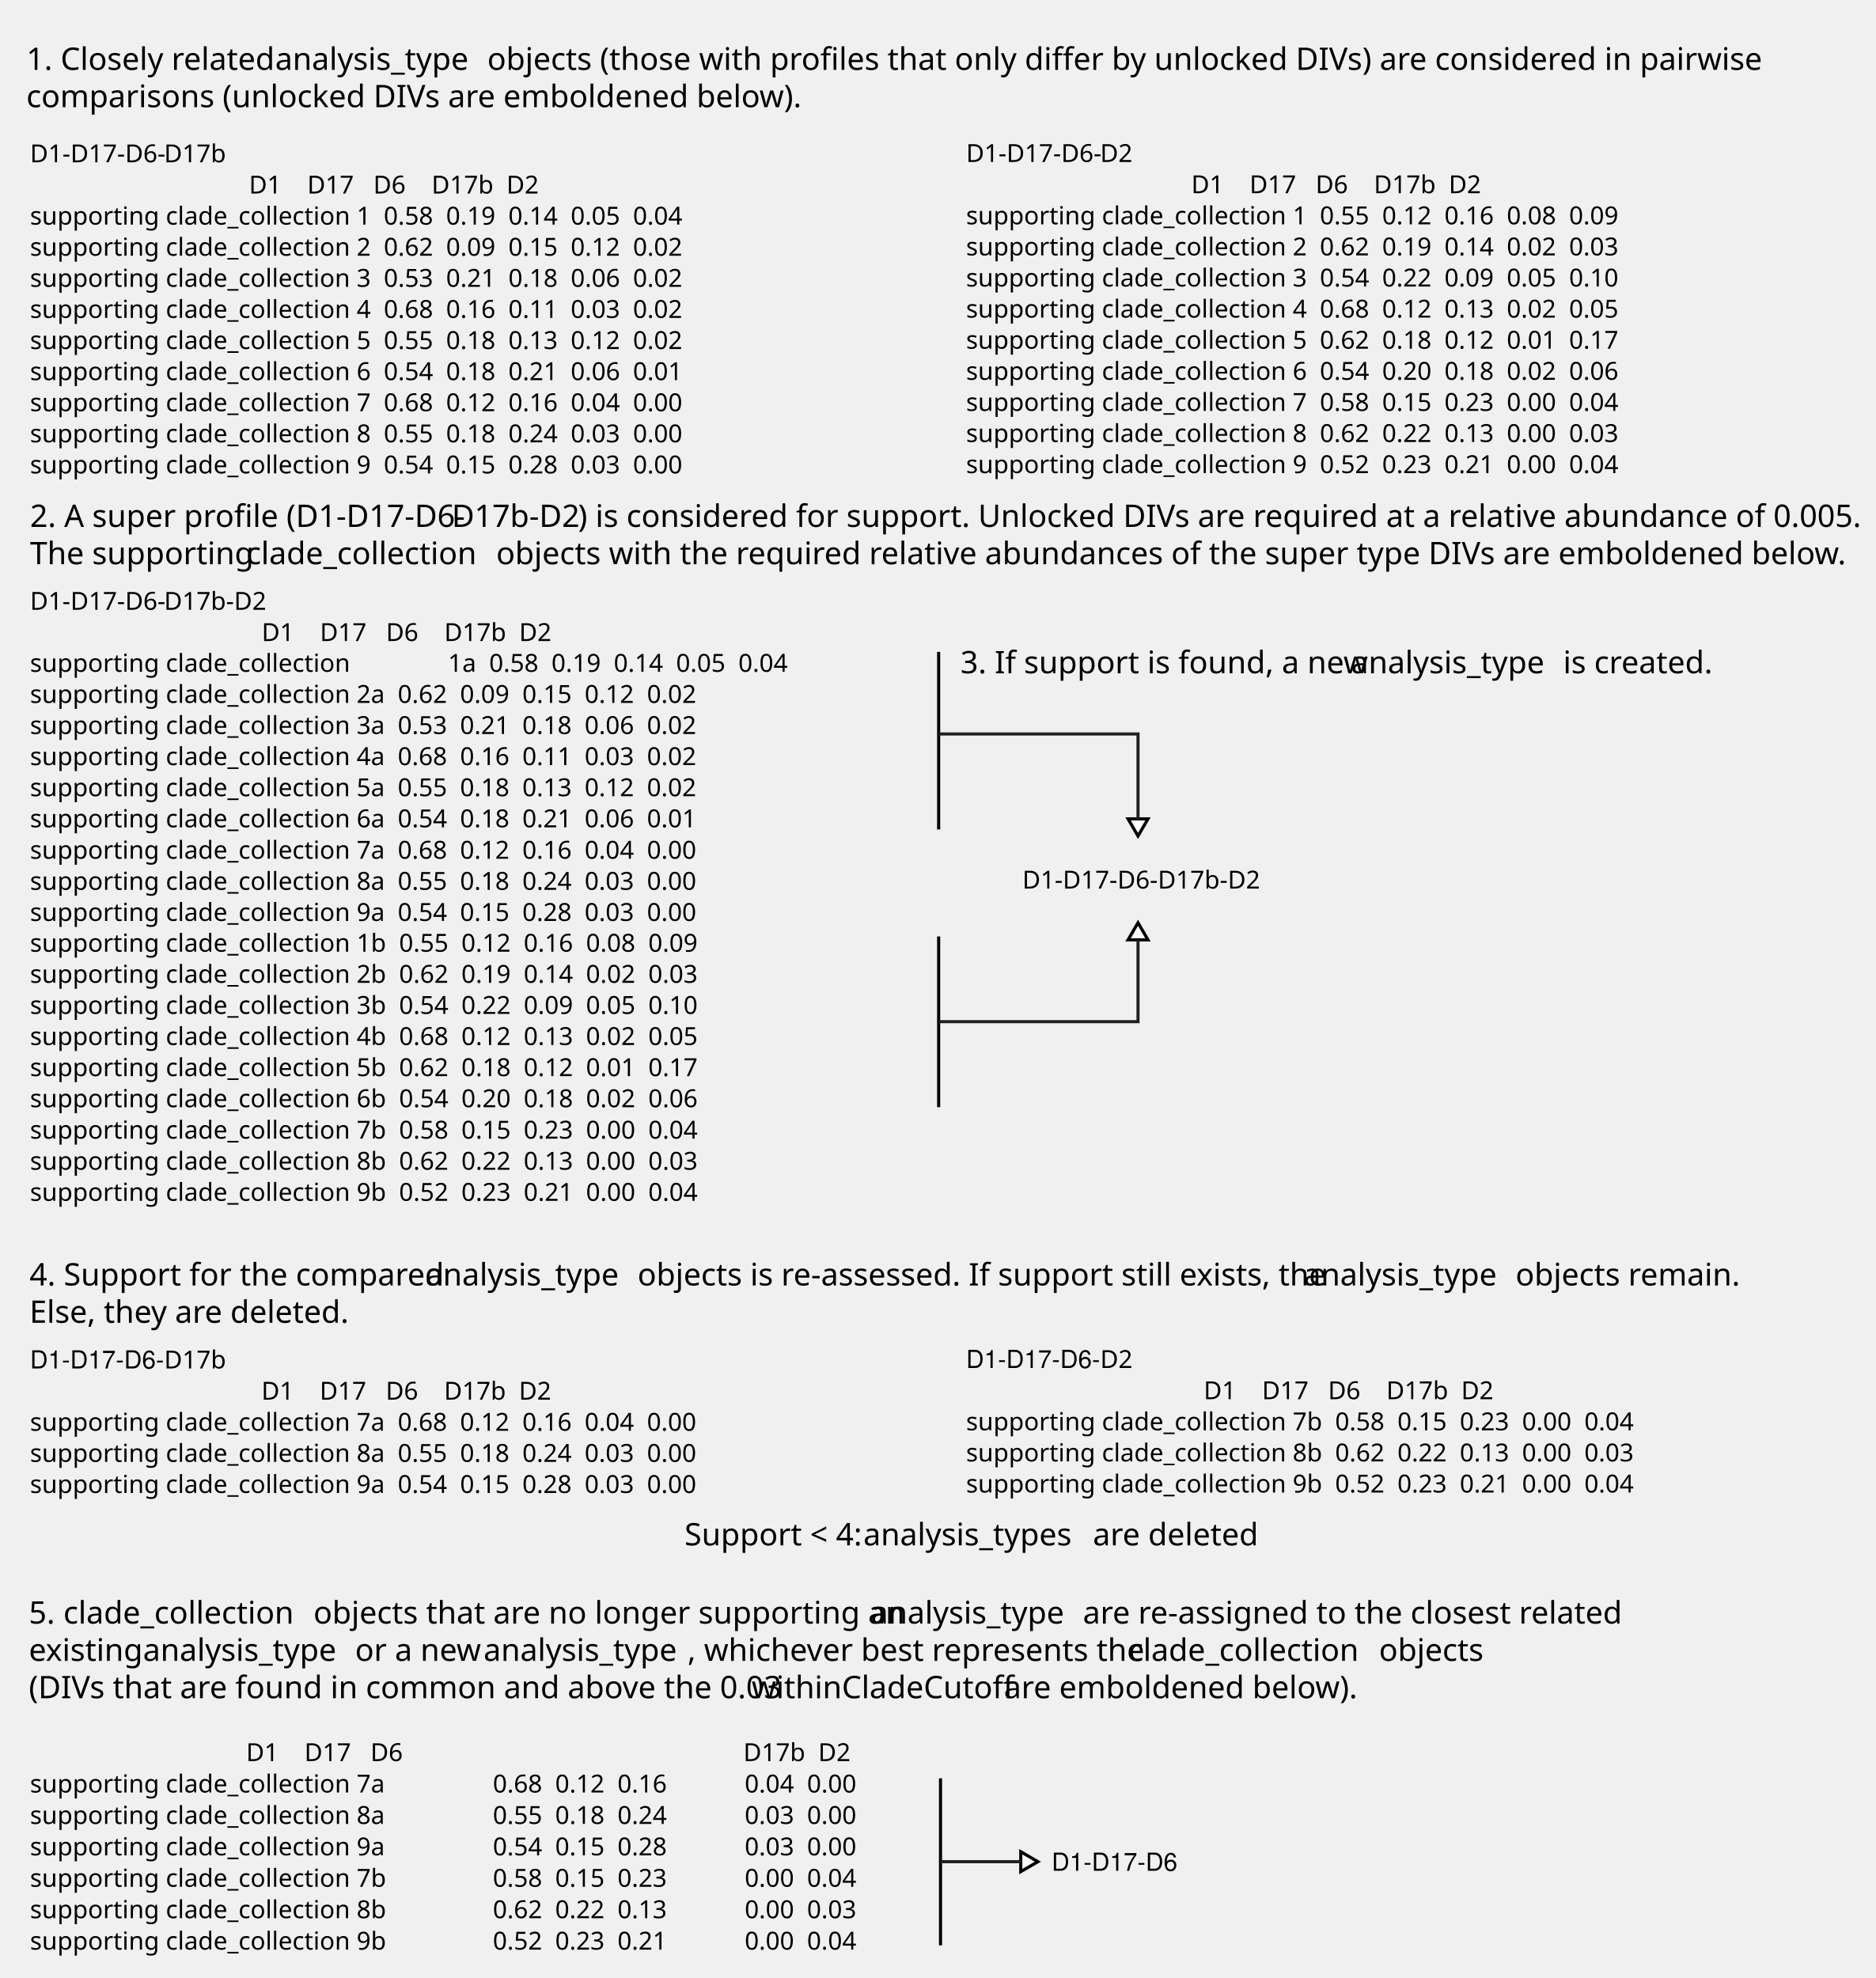
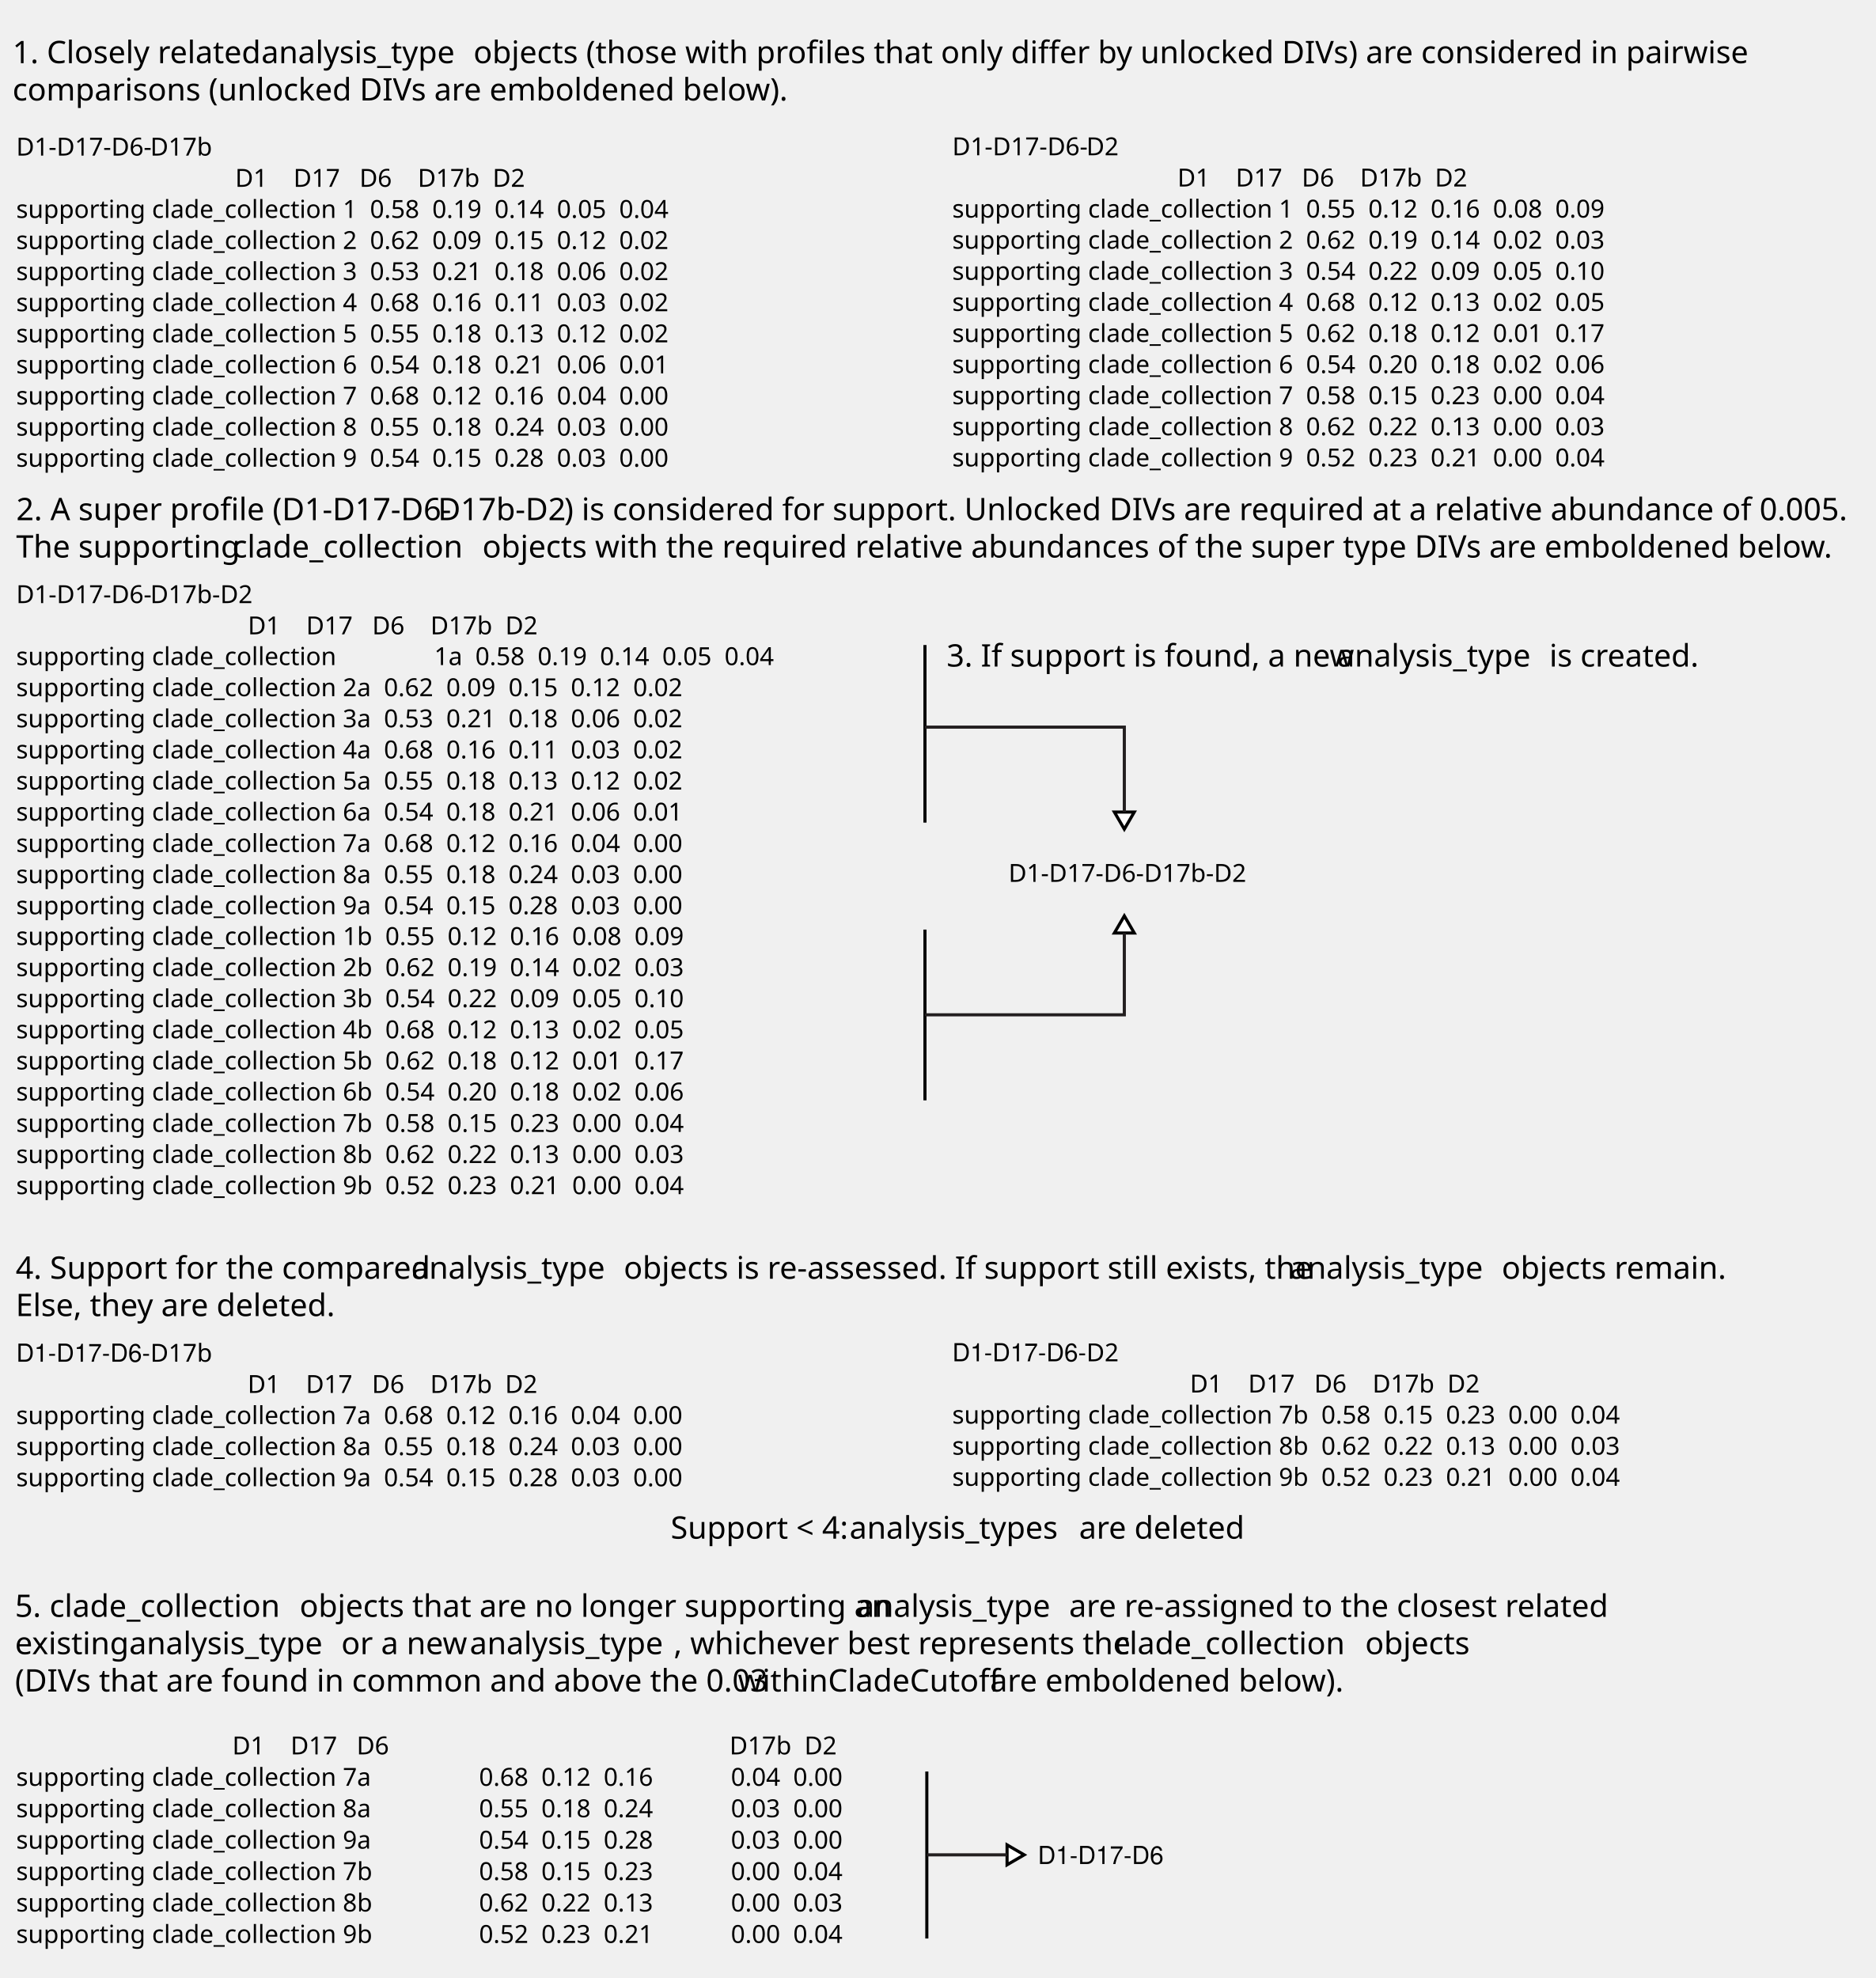
- <svg xmlns="http://www.w3.org/2000/svg" version="1.1" id="svg2" x="0px" y="0px" viewBox="-234.9 220.3 603 636" style="enable-background:new -234.9 220.3 603 636;" xml:space="preserve">
+ <svg xmlns="http://www.w3.org/2000/svg" version="1.1" id="svg2" x="0px" y="0px" viewBox="-124 108.4 603 636" style="enable-background:new -124 108.4 603 636;" xml:space="preserve">
  <style type="text/css">
	.st0{font-family:'ArialMT';}
	.st1{font-size:8px;}
	.st2{font-family:'Arial-BoldMT';}
	.st3{font-family:'CourierNewPSMT';}
	.st4{font-size:10px;}
	.st5{font-family:'Arial-BoldItalicMT';}
	.st6{font-family:'Arial-ItalicMT';}
	.st7{font-family:'CourierNewPS-BoldMT';}
	.st8{fill:none;stroke:#000000;}
	.st9{font-family:'Helvetica';}
	.st10{font-family:'Helvetica-Bold';}
- 	.st11{enable-background:new    ;}
- 	.st12{fill:#FFFFFF;stroke:#000000;}
- 	.st13{fill:#FFFFFF;stroke:#000000;enable-background:new    ;}
- 	.st14{fill:none;stroke:#231F20;stroke-miterlimit:10;}
+ 	.st11{fill:#FFFFFF;stroke:#000000;}
+ 	.st12{fill:none;stroke:#231F20;stroke-miterlimit:10;}
</style>
-   <text transform="matrix(1 0 0 1 -225.253 272.484)" class="st0 st1">D1-D17-D6-</text>
-   <text transform="matrix(1 0 0 1 -182.153 272.484)" class="st2 st1">D17b</text>
-   <text transform="matrix(1 0 0 1 -217.253 282.5241)" class="st3 st1">                              D1    D17   D6    D17b  D2 </text>
-   <text transform="matrix(1 0 0 1 -225.253 292.5241)" class="st3 st1">supporting clade_collection 1  0.58  0.19  0.14  0.05  0.04</text>
-   <text transform="matrix(1 0 0 1 -225.253 302.5241)" class="st3 st1">supporting clade_collection 2  0.62  0.09  0.15  0.12  0.02</text>
-   <text transform="matrix(1 0 0 1 -225.253 312.5241)" class="st3 st1">supporting clade_collection 3  0.53  0.21  0.18  0.06  0.02</text>
-   <text transform="matrix(1 0 0 1 -225.253 322.5241)" class="st3 st1">supporting clade_collection 4  0.68  0.16  0.11  0.03  0.02</text>
-   <text transform="matrix(1 0 0 1 -225.253 332.5241)" class="st3 st1">supporting clade_collection 5  0.55  0.18  0.13  0.12  0.02</text>
-   <text transform="matrix(1 0 0 1 -225.253 342.5241)" class="st3 st1">supporting clade_collection 6  0.54  0.18  0.21  0.06  0.01</text>
-   <text transform="matrix(1 0 0 1 -225.253 352.5241)" class="st3 st1">supporting clade_collection 7  0.68  0.12  0.16  0.04  0.00</text>
-   <text transform="matrix(1 0 0 1 -225.253 362.5241)" class="st3 st1">supporting clade_collection 8  0.55  0.18  0.24  0.03  0.00</text>
-   <text transform="matrix(1 0 0 1 -225.253 372.524)" class="st3 st1">supporting clade_collection 9  0.54  0.15  0.28  0.03  0.00</text>
-   <text transform="matrix(1 0 0 1 75.7173 272.3829)" class="st0 st1">D1-D17-D6-</text>
-   <text transform="matrix(1 0 0 1 118.8173 272.3829)" class="st2 st1">D2</text>
-   <text transform="matrix(1 0 0 1 85.7173 282.423)" class="st3 st1">                              D1    D17   D6    D17b  D2 </text>
-   <text transform="matrix(1 0 0 1 75.7173 292.423)" class="st3 st1">supporting clade_collection 1  0.55  0.12  0.16  0.08  0.09</text>
-   <text transform="matrix(1 0 0 1 75.7173 302.423)" class="st3 st1">supporting clade_collection 2  0.62  0.19  0.14  0.02  0.03</text>
-   <text transform="matrix(1 0 0 1 75.7173 312.423)" class="st3 st1">supporting clade_collection 3  0.54  0.22  0.09  0.05  0.10</text>
-   <text transform="matrix(1 0 0 1 75.7173 322.423)" class="st3 st1">supporting clade_collection 4  0.68  0.12  0.13  0.02  0.05</text>
-   <text transform="matrix(1 0 0 1 75.7173 332.423)" class="st3 st1">supporting clade_collection 5  0.62  0.18  0.12  0.01  0.17</text>
-   <text transform="matrix(1 0 0 1 75.7173 342.423)" class="st3 st1">supporting clade_collection 6  0.54  0.20  0.18  0.02  0.06</text>
-   <text transform="matrix(1 0 0 1 75.7173 352.423)" class="st3 st1">supporting clade_collection 7  0.58  0.15  0.23  0.00  0.04</text>
-   <text transform="matrix(1 0 0 1 75.7173 362.423)" class="st3 st1">supporting clade_collection 8  0.62  0.22  0.13  0.00  0.03</text>
-   <text transform="matrix(1 0 0 1 75.7173 372.423)" class="st3 st1">supporting clade_collection 9  0.52  0.23  0.21  0.00  0.04</text>
-   <text transform="matrix(1 0 0 1 -226.4248 242.7696)" class="st0 st4">1. Closely related </text>
-   <text transform="matrix(1 0 0 1 -146.4248 242.7696)" class="st5 st4">analysis_type</text>
-   <text transform="matrix(1 0 0 1 -80.8248 242.7696)" class="st0 st4"> objects (those with profiles that only differ by unlocked DIVs) are considered in pairwise  </text>
-   <text transform="matrix(1 0 0 1 -226.4248 254.7696)" class="st0 st4">comparisons (unlocked DIVs are emboldened below). </text>
-   <text transform="matrix(1 0 0 1 -225.253 389.722)" class="st0 st4">2. A super profile (D1-D17-D6-</text>
-   <text transform="matrix(1 0 0 1 -89.653 389.722)" class="st2 st4">D17b-D2</text>
-   <text transform="matrix(1 0 0 1 -49.053 389.722)" class="st0 st4">) is considered for support. Unlocked DIVs are required at a relative abundance of 0.005.  </text>
-   <text transform="matrix(1 0 0 1 -225.253 401.722)" class="st0 st4">The supporting </text>
-   <text transform="matrix(1 0 0 1 -155.753 401.722)" class="st5 st4">clade_collection</text>
-   <text transform="matrix(1 0 0 1 -77.953 401.722)" class="st0 st4"> objects with the required relative abundances of the super type DIVs are emboldened below.</text>
-   <text transform="matrix(1 0 0 1 73.8954 436.7868)" class="st0 st4">3. If support is found, a new </text>
-   <text transform="matrix(1 0 0 1 199.4954 436.7868)" class="st5 st4">analysis_type</text>
-   <text transform="matrix(1 0 0 1 265.0954 436.7868)" class="st0 st4"> is created. </text>
-   <text transform="matrix(1 0 0 1 -225.4092 633.6273)" class="st0 st4">4. Support for the compared </text>
-   <text transform="matrix(1 0 0 1 -98.1092 633.6273)" class="st5 st4">analysis_type</text>
-   <text transform="matrix(1 0 0 1 -32.5092 633.6273)" class="st0 st4"> objects is re-assessed. If support still exists, the </text>
-   <text transform="matrix(1 0 0 1 184.1908 633.6273)" class="st5 st4">analysis_type</text>
-   <text transform="matrix(1 0 0 1 249.7908 633.6273)" class="st0 st4"> objects remain.  </text>
-   <text transform="matrix(1 0 0 1 -225.4092 645.6273)" class="st0 st4">Else, they are deleted. </text>
-   <text transform="matrix(1 0 0 1 -225.6241 742.3416)" class="st0 st4">5. </text>
-   <text transform="matrix(1 0 0 1 -214.5241 742.3416)" class="st5 st4">clade_collection</text>
-   <text transform="matrix(1 0 0 1 -136.7241 742.3416)" class="st0 st4"> objects that are no longer supporting an </text>
-   <text transform="matrix(1 0 0 1 45.0759 742.3416)" class="st5 st4">analysis_type</text>
-   <text transform="matrix(1 0 0 1 110.6759 742.3416)" class="st0 st4"> are re-assigned to the closest related  </text>
-   <text transform="matrix(1 0 0 1 -225.6241 754.3416)" class="st0 st4">existing </text>
-   <text transform="matrix(1 0 0 1 -188.9241 754.3416)" class="st5 st4">analysis_type</text>
-   <text transform="matrix(1 0 0 1 -123.3241 754.3416)" class="st0 st4"> or a new </text>
-   <text transform="matrix(1 0 0 1 -79.4241 754.3416)" class="st5 st4">analysis_type</text>
-   <text transform="matrix(1 0 0 1 -13.8241 754.3416)" class="st0 st4">, whichever best represents the </text>
-   <text transform="matrix(1 0 0 1 127.8759 754.3416)" class="st5 st4">clade_collection </text>
-   <text transform="matrix(1 0 0 1 208.4759 754.3416)" class="st0 st4">objects  </text>
-   <text transform="matrix(1 0 0 1 -225.6241 766.3416)" class="st0 st4">(DIVs that are found in common and above the 0.03 </text>
-   <text transform="matrix(1 0 0 1 6.7759 766.3416)" class="st6 st4">withinCladeCutoff </text>
-   <text transform="matrix(1 0 0 1 87.8759 766.3416)" class="st0 st4">are emboldened below). </text>
-   <text transform="matrix(1 0 0 1 -225.253 416.3736)" class="st0 st1">D1-D17-D6-</text>
-   <text transform="matrix(1 0 0 1 -182.153 416.3736)" class="st2 st1">D17b-D2</text>
-   <text transform="matrix(1 0 0 1 -215.253 426.4137)" class="st3 st1">                               D1    D17   D6    D17b  D2 </text>
-   <text transform="matrix(1 0 0 1 -225.253 436.3107)" class="st7 st1">supporting clade_collection</text>
-   <text transform="matrix(1 0 0 1 -95.653 436.3107)" class="st3 st1"> </text>
-   <text transform="matrix(1 0 0 1 -90.853 436.3107)" class="st7 st1">1a  0.58  0.19  0.14  0.05  0.04</text>
-   <text transform="matrix(1 0 0 1 -225.253 446.3107)" class="st7 st1">supporting clade_collection 2a  0.62  0.09  0.15  0.12  0.02</text>
-   <text transform="matrix(1 0 0 1 -225.253 456.3107)" class="st7 st1">supporting clade_collection 3a  0.53  0.21  0.18  0.06  0.02</text>
-   <text transform="matrix(1 0 0 1 -225.253 466.3107)" class="st7 st1">supporting clade_collection 4a  0.68  0.16  0.11  0.03  0.02</text>
-   <text transform="matrix(1 0 0 1 -225.253 476.3107)" class="st7 st1">supporting clade_collection 5a  0.55  0.18  0.13  0.12  0.02</text>
-   <text transform="matrix(1 0 0 1 -225.253 486.3107)" class="st7 st1">supporting clade_collection 6a  0.54  0.18  0.21  0.06  0.01</text>
-   <text transform="matrix(1 0 0 1 -225.253 496.4137)" class="st3 st1">supporting clade_collection 7a  0.68  0.12  0.16  0.04  0.00</text>
-   <text transform="matrix(1 0 0 1 -225.253 506.4137)" class="st3 st1">supporting clade_collection 8a  0.55  0.18  0.24  0.03  0.00</text>
-   <text transform="matrix(1 0 0 1 -225.253 516.4137)" class="st3 st1">supporting clade_collection 9a  0.54  0.15  0.28  0.03  0.00</text>
-   <text transform="matrix(1 0 0 1 -225.253 526.3107)" class="st7 st1">supporting clade_collection 1b  0.55  0.12  0.16  0.08  0.09</text>
-   <text transform="matrix(1 0 0 1 -225.253 536.3107)" class="st7 st1">supporting clade_collection 2b  0.62  0.19  0.14  0.02  0.03</text>
-   <text transform="matrix(1 0 0 1 -225.253 546.3107)" class="st7 st1">supporting clade_collection 3b  0.54  0.22  0.09  0.05  0.10</text>
-   <text transform="matrix(1 0 0 1 -225.253 556.3107)" class="st7 st1">supporting clade_collection 4b  0.68  0.12  0.13  0.02  0.05</text>
-   <text transform="matrix(1 0 0 1 -225.253 566.3107)" class="st7 st1">supporting clade_collection 5b  0.62  0.18  0.12  0.01  0.17</text>
-   <text transform="matrix(1 0 0 1 -225.253 576.3107)" class="st7 st1">supporting clade_collection 6b  0.54  0.20  0.18  0.02  0.06</text>
-   <text transform="matrix(1 0 0 1 -225.253 586.4137)" class="st3 st1">supporting clade_collection 7b  0.58  0.15  0.23  0.00  0.04</text>
-   <text transform="matrix(1 0 0 1 -225.253 596.4137)" class="st3 st1">supporting clade_collection 8b  0.62  0.22  0.13  0.00  0.03</text>
-   <text transform="matrix(1 0 0 1 -225.253 606.4137)" class="st3 st1">supporting clade_collection 9b  0.52  0.23  0.21  0.00  0.04</text>
-   <path id="path11116" class="st8" d="M66.9,429.9V487" />
-   <path id="path11118" class="st8" d="M66.9,521.4v54.9" />
-   <text transform="matrix(1 0 0 1 93.8043 506.0045)" class="st0 st1">D1-D17-D6-D17b-D2</text>
-   <text transform="matrix(1 0 0 1 -225.253 660.3054)" class="st9 st1">D1-D17-D6-</text>
-   <text transform="matrix(1 0 0 1 -182.1319 660.3054)" class="st10 st1">D17b</text>
-   <text transform="matrix(1 0 0 1 -213.253 670.3453)" class="st3 st1">                              D1    D17   D6    D17b  D2 </text>
-   <text transform="matrix(1 0 0 1 -225.253 680.3453)" class="st3 st1">supporting clade_collection 7a  0.68  0.12  0.16  0.04  0.00</text>
-   <text transform="matrix(1 0 0 1 -225.253 690.3453)" class="st3 st1">supporting clade_collection 8a  0.55  0.18  0.24  0.03  0.00</text>
-   <text transform="matrix(1 0 0 1 -225.253 700.3453)" class="st3 st1">supporting clade_collection 9a  0.54  0.15  0.28  0.03  0.00</text>
-   <text transform="matrix(1 0 0 1 75.7173 660.1569)" class="st9 st1">D1-D17-D6-</text>
-   <text transform="matrix(1 0 0 1 118.8384 660.1569)" class="st10 st1">D2</text>
-   <text transform="matrix(1 0 0 1 89.7173 670.197)" class="st3 st1">                              D1    D17   D6    D17b  D2 </text>
-   <text transform="matrix(1 0 0 1 75.7173 680.197)" class="st3 st1">supporting clade_collection 7b  0.58  0.15  0.23  0.00  0.04</text>
-   <text transform="matrix(1 0 0 1 75.7173 690.197)" class="st3 st1">supporting clade_collection 8b  0.62  0.22  0.13  0.00  0.03</text>
-   <text transform="matrix(1 0 0 1 75.7173 700.197)" class="st3 st1">supporting clade_collection 9b  0.52  0.23  0.21  0.00  0.04</text>
-   <text transform="matrix(1 0 0 1 -14.8116 717.1989)" class="st0 st4">Support &lt; 4: </text>
-   <text transform="matrix(1 0 0 1 42.6884 717.1989)" class="st5 st4">analysis_types</text>
-   <text transform="matrix(1 0 0 1 113.8884 717.1989)" class="st0 st4"> are deleted</text>
-   <text transform="matrix(1 0 0 1 -225.253 776.5164)" class="st9 st1"> </text>
-   <text transform="matrix(1 0 0 1 -220.253 786.5562)" class="st7 st1">                               D1    D17   D6</text>
-   <text transform="matrix(1 0 0 1 -4.2178 786.5562)" class="st3 st1">    D17b  D2 </text>
-   <text transform="matrix(1 0 0 1 -225.253 796.6599)" class="st3 st1">supporting clade_collection 7a  </text>
-   <text transform="matrix(1 0 0 1 -76.4287 796.6599)" class="st7 st1">0.68  0.12  0.16</text>
-   <text transform="matrix(1 0 0 1 0.3838 796.6599)" class="st3 st1">  0.04  0.00</text>
-   <text transform="matrix(1 0 0 1 -225.253 806.7634)" class="st3 st1">supporting clade_collection 8a  </text>
-   <text transform="matrix(1 0 0 1 -76.4287 806.7634)" class="st7 st1">0.55  0.18  0.24</text>
-   <text transform="matrix(1 0 0 1 0.3838 806.7634)" class="st3 st1">  0.03  0.00</text>
-   <text transform="matrix(1 0 0 1 -225.253 816.866)" class="st3 st1">supporting clade_collection 9a  </text>
-   <text transform="matrix(1 0 0 1 -76.4287 816.866)" class="st7 st1">0.54  0.15  0.28</text>
-   <text transform="matrix(1 0 0 1 0.3838 816.866)" class="st3 st1">  0.03  0.00</text>
-   <text transform="matrix(1 0 0 1 -225.253 826.9694)" class="st3 st1">supporting clade_collection 7b  </text>
-   <text transform="matrix(1 0 0 1 -76.4287 826.9694)" class="st7 st1">0.58  0.15  0.23</text>
-   <text transform="matrix(1 0 0 1 0.3838 826.9694)" class="st3 st1">  0.00  0.04</text>
-   <text transform="matrix(1 0 0 1 -225.253 837.072)" class="st3 st1">supporting clade_collection 8b  </text>
-   <text transform="matrix(1 0 0 1 -76.4287 837.072)" class="st7 st1">0.62  0.22  0.13</text>
-   <text transform="matrix(1 0 0 1 0.3838 837.072)" class="st3 st1">  0.00  0.03</text>
-   <text transform="matrix(1 0 0 1 -225.253 847.1754)" class="st3 st1">supporting clade_collection 9b  </text>
-   <text transform="matrix(1 0 0 1 -76.4287 847.1754)" class="st7 st1">0.52  0.23  0.21</text>
-   <text transform="matrix(1 0 0 1 0.3838 847.1754)" class="st3 st1">  0.00  0.04</text>
-   <path id="path11579" class="st8" d="M67.5,792.1v53.7" />
-   <text transform="matrix(1 0 0 1 103.2178 821.8151)" class="st9 st1">D1-D17-D6</text>
-   <path class="st11" d="M-120,110.3" />
-   <path id="path11609" class="st12" d="M98.8,818.9l-5.5,3.2v-6.4L98.8,818.9z" />
-   <path id="path11599" class="st12" d="M98.9,818.9" />
-   <path class="st13" d="M-120,110.3" />
-   <path id="path11879" class="st12" d="M131,489.2" />
-   <path class="st13" d="M-120,110.3" />
+   <text transform="matrix(1 0 0 1 -118.7974 158.4258)" class="st0 st1">D1-D17-D6-</text>
+   <text transform="matrix(1 0 0 1 -75.6974 158.4258)" class="st2 st1">D17b</text>
+   <text transform="matrix(1 0 0 1 -110.7974 168.4659)" class="st3 st1">                              D1    D17   D6    D17b  D2 </text>
+   <text transform="matrix(1 0 0 1 -118.7974 178.4659)" class="st3 st1">supporting clade_collection 1  0.58  0.19  0.14  0.05  0.04</text>
+   <text transform="matrix(1 0 0 1 -118.7974 188.4659)" class="st3 st1">supporting clade_collection 2  0.62  0.09  0.15  0.12  0.02</text>
+   <text transform="matrix(1 0 0 1 -118.7974 198.4659)" class="st3 st1">supporting clade_collection 3  0.53  0.21  0.18  0.06  0.02</text>
+   <text transform="matrix(1 0 0 1 -118.7974 208.4659)" class="st3 st1">supporting clade_collection 4  0.68  0.16  0.11  0.03  0.02</text>
+   <text transform="matrix(1 0 0 1 -118.7974 218.4659)" class="st3 st1">supporting clade_collection 5  0.55  0.18  0.13  0.12  0.02</text>
+   <text transform="matrix(1 0 0 1 -118.7974 228.4659)" class="st3 st1">supporting clade_collection 6  0.54  0.18  0.21  0.06  0.01</text>
+   <text transform="matrix(1 0 0 1 -118.7974 238.4659)" class="st3 st1">supporting clade_collection 7  0.68  0.12  0.16  0.04  0.00</text>
+   <text transform="matrix(1 0 0 1 -118.7974 248.4659)" class="st3 st1">supporting clade_collection 8  0.55  0.18  0.24  0.03  0.00</text>
+   <text transform="matrix(1 0 0 1 -118.7974 258.4658)" class="st3 st1">supporting clade_collection 9  0.54  0.15  0.28  0.03  0.00</text>
+   <text transform="matrix(1 0 0 1 182.1729 158.3247)" class="st0 st1">D1-D17-D6-</text>
+   <text transform="matrix(1 0 0 1 225.2729 158.3247)" class="st2 st1">D2</text>
+   <text transform="matrix(1 0 0 1 192.1729 168.3648)" class="st3 st1">                              D1    D17   D6    D17b  D2 </text>
+   <text transform="matrix(1 0 0 1 182.1729 178.3648)" class="st3 st1">supporting clade_collection 1  0.55  0.12  0.16  0.08  0.09</text>
+   <text transform="matrix(1 0 0 1 182.1729 188.3648)" class="st3 st1">supporting clade_collection 2  0.62  0.19  0.14  0.02  0.03</text>
+   <text transform="matrix(1 0 0 1 182.1729 198.3648)" class="st3 st1">supporting clade_collection 3  0.54  0.22  0.09  0.05  0.10</text>
+   <text transform="matrix(1 0 0 1 182.1729 208.3648)" class="st3 st1">supporting clade_collection 4  0.68  0.12  0.13  0.02  0.05</text>
+   <text transform="matrix(1 0 0 1 182.1729 218.3648)" class="st3 st1">supporting clade_collection 5  0.62  0.18  0.12  0.01  0.17</text>
+   <text transform="matrix(1 0 0 1 182.1729 228.3648)" class="st3 st1">supporting clade_collection 6  0.54  0.20  0.18  0.02  0.06</text>
+   <text transform="matrix(1 0 0 1 182.1729 238.3648)" class="st3 st1">supporting clade_collection 7  0.58  0.15  0.23  0.00  0.04</text>
+   <text transform="matrix(1 0 0 1 182.1729 248.3648)" class="st3 st1">supporting clade_collection 8  0.62  0.22  0.13  0.00  0.03</text>
+   <text transform="matrix(1 0 0 1 182.1729 258.3648)" class="st3 st1">supporting clade_collection 9  0.52  0.23  0.21  0.00  0.04</text>
+   <text transform="matrix(1 0 0 1 -119.9692 128.7114)" class="st0 st4">1. Closely related </text>
+   <text transform="matrix(1 0 0 1 -39.9692 128.7114)" class="st5 st4">analysis_type</text>
+   <text transform="matrix(1 0 0 1 25.6308 128.7114)" class="st0 st4"> objects (those with profiles that only differ by unlocked DIVs) are considered in pairwise  </text>
+   <text transform="matrix(1 0 0 1 -119.9692 140.7114)" class="st0 st4">comparisons (unlocked DIVs are emboldened below). </text>
+   <text transform="matrix(1 0 0 1 -118.7974 275.6638)" class="st0 st4">2. A super profile (D1-D17-D6-</text>
+   <text transform="matrix(1 0 0 1 16.8026 275.6638)" class="st2 st4">D17b-D2</text>
+   <text transform="matrix(1 0 0 1 57.4026 275.6638)" class="st0 st4">) is considered for support. Unlocked DIVs are required at a relative abundance of 0.005.  </text>
+   <text transform="matrix(1 0 0 1 -118.7974 287.6638)" class="st0 st4">The supporting </text>
+   <text transform="matrix(1 0 0 1 -49.2974 287.6638)" class="st5 st4">clade_collection</text>
+   <text transform="matrix(1 0 0 1 28.5026 287.6638)" class="st0 st4"> objects with the required relative abundances of the super type DIVs are emboldened below.</text>
+   <text transform="matrix(1 0 0 1 180.351 322.7286)" class="st0 st4">3. If support is found, a new </text>
+   <text transform="matrix(1 0 0 1 305.951 322.7286)" class="st5 st4">analysis_type</text>
+   <text transform="matrix(1 0 0 1 371.551 322.7286)" class="st0 st4"> is created. </text>
+   <text transform="matrix(1 0 0 1 -118.9536 519.5692)" class="st0 st4">4. Support for the compared </text>
+   <text transform="matrix(1 0 0 1 8.3464 519.5692)" class="st5 st4">analysis_type</text>
+   <text transform="matrix(1 0 0 1 73.9464 519.5692)" class="st0 st4"> objects is re-assessed. If support still exists, the </text>
+   <text transform="matrix(1 0 0 1 290.6464 519.5692)" class="st5 st4">analysis_type</text>
+   <text transform="matrix(1 0 0 1 356.2464 519.5692)" class="st0 st4"> objects remain.  </text>
+   <text transform="matrix(1 0 0 1 -118.9536 531.5692)" class="st0 st4">Else, they are deleted. </text>
+   <text transform="matrix(1 0 0 1 -119.1685 628.2834)" class="st0 st4">5. </text>
+   <text transform="matrix(1 0 0 1 -108.0685 628.2834)" class="st5 st4">clade_collection</text>
+   <text transform="matrix(1 0 0 1 -30.2685 628.2834)" class="st0 st4"> objects that are no longer supporting an </text>
+   <text transform="matrix(1 0 0 1 151.5315 628.2834)" class="st5 st4">analysis_type</text>
+   <text transform="matrix(1 0 0 1 217.1315 628.2834)" class="st0 st4"> are re-assigned to the closest related  </text>
+   <text transform="matrix(1 0 0 1 -119.1685 640.2834)" class="st0 st4">existing </text>
+   <text transform="matrix(1 0 0 1 -82.4685 640.2834)" class="st5 st4">analysis_type</text>
+   <text transform="matrix(1 0 0 1 -16.8685 640.2834)" class="st0 st4"> or a new </text>
+   <text transform="matrix(1 0 0 1 27.0315 640.2834)" class="st5 st4">analysis_type</text>
+   <text transform="matrix(1 0 0 1 92.6315 640.2834)" class="st0 st4">, whichever best represents the </text>
+   <text transform="matrix(1 0 0 1 234.3315 640.2834)" class="st5 st4">clade_collection </text>
+   <text transform="matrix(1 0 0 1 314.9315 640.2834)" class="st0 st4">objects  </text>
+   <text transform="matrix(1 0 0 1 -119.1685 652.2834)" class="st0 st4">(DIVs that are found in common and above the 0.03 </text>
+   <text transform="matrix(1 0 0 1 113.2315 652.2834)" class="st6 st4">withinCladeCutoff </text>
+   <text transform="matrix(1 0 0 1 194.3315 652.2834)" class="st0 st4">are emboldened below). </text>
+   <text transform="matrix(1 0 0 1 -118.7974 302.3154)" class="st0 st1">D1-D17-D6-</text>
+   <text transform="matrix(1 0 0 1 -75.6974 302.3154)" class="st2 st1">D17b-D2</text>
+   <text transform="matrix(1 0 0 1 -108.7974 312.3555)" class="st3 st1">                               D1    D17   D6    D17b  D2 </text>
+   <text transform="matrix(1 0 0 1 -118.7974 322.2525)" class="st7 st1">supporting clade_collection</text>
+   <text transform="matrix(1 0 0 1 15.6026 322.2525)" class="st7 st1">1a  0.58  0.19  0.14  0.05  0.04</text>
+   <text transform="matrix(1 0 0 1 -118.7974 332.2525)" class="st7 st1">supporting clade_collection 2a  0.62  0.09  0.15  0.12  0.02</text>
+   <text transform="matrix(1 0 0 1 -118.7974 342.2525)" class="st7 st1">supporting clade_collection 3a  0.53  0.21  0.18  0.06  0.02</text>
+   <text transform="matrix(1 0 0 1 -118.7974 352.2525)" class="st7 st1">supporting clade_collection 4a  0.68  0.16  0.11  0.03  0.02</text>
+   <text transform="matrix(1 0 0 1 -118.7974 362.2525)" class="st7 st1">supporting clade_collection 5a  0.55  0.18  0.13  0.12  0.02</text>
+   <text transform="matrix(1 0 0 1 -118.7974 372.2525)" class="st7 st1">supporting clade_collection 6a  0.54  0.18  0.21  0.06  0.01</text>
+   <text transform="matrix(1 0 0 1 -118.7974 382.3555)" class="st3 st1">supporting clade_collection 7a  0.68  0.12  0.16  0.04  0.00</text>
+   <text transform="matrix(1 0 0 1 -118.7974 392.3555)" class="st3 st1">supporting clade_collection 8a  0.55  0.18  0.24  0.03  0.00</text>
+   <text transform="matrix(1 0 0 1 -118.7974 402.3555)" class="st3 st1">supporting clade_collection 9a  0.54  0.15  0.28  0.03  0.00</text>
+   <text transform="matrix(1 0 0 1 -118.7974 412.2526)" class="st7 st1">supporting clade_collection 1b  0.55  0.12  0.16  0.08  0.09</text>
+   <text transform="matrix(1 0 0 1 -118.7974 422.2526)" class="st7 st1">supporting clade_collection 2b  0.62  0.19  0.14  0.02  0.03</text>
+   <text transform="matrix(1 0 0 1 -118.7974 432.2526)" class="st7 st1">supporting clade_collection 3b  0.54  0.22  0.09  0.05  0.10</text>
+   <text transform="matrix(1 0 0 1 -118.7974 442.2526)" class="st7 st1">supporting clade_collection 4b  0.68  0.12  0.13  0.02  0.05</text>
+   <text transform="matrix(1 0 0 1 -118.7974 452.2526)" class="st7 st1">supporting clade_collection 5b  0.62  0.18  0.12  0.01  0.17</text>
+   <text transform="matrix(1 0 0 1 -118.7974 462.2526)" class="st7 st1">supporting clade_collection 6b  0.54  0.20  0.18  0.02  0.06</text>
+   <text transform="matrix(1 0 0 1 -118.7974 472.3555)" class="st3 st1">supporting clade_collection 7b  0.58  0.15  0.23  0.00  0.04</text>
+   <text transform="matrix(1 0 0 1 -118.7974 482.3555)" class="st3 st1">supporting clade_collection 8b  0.62  0.22  0.13  0.00  0.03</text>
+   <text transform="matrix(1 0 0 1 -118.7974 492.3555)" class="st3 st1">supporting clade_collection 9b  0.52  0.23  0.21  0.00  0.04</text>
+   <path id="path11116" class="st8" d="M173.4,315.8v57.1" />
+   <path id="path11118" class="st8" d="M173.4,407.3v54.9" />
+   <text transform="matrix(1 0 0 1 200.2599 391.9463)" class="st0 st1">D1-D17-D6-D17b-D2</text>
+   <text transform="matrix(1 0 0 1 -118.7974 546.2473)" class="st9 st1">D1-D17-D6-</text>
+   <text transform="matrix(1 0 0 1 -75.6763 546.2473)" class="st10 st1">D17b</text>
+   <text transform="matrix(1 0 0 1 -106.7974 556.2871)" class="st3 st1">                              D1    D17   D6    D17b  D2 </text>
+   <text transform="matrix(1 0 0 1 -118.7974 566.2871)" class="st3 st1">supporting clade_collection 7a  0.68  0.12  0.16  0.04  0.00</text>
+   <text transform="matrix(1 0 0 1 -118.7974 576.2871)" class="st3 st1">supporting clade_collection 8a  0.55  0.18  0.24  0.03  0.00</text>
+   <text transform="matrix(1 0 0 1 -118.7974 586.2871)" class="st3 st1">supporting clade_collection 9a  0.54  0.15  0.28  0.03  0.00</text>
+   <text transform="matrix(1 0 0 1 182.1729 546.0988)" class="st9 st1">D1-D17-D6-</text>
+   <text transform="matrix(1 0 0 1 225.294 546.0988)" class="st10 st1">D2</text>
+   <text transform="matrix(1 0 0 1 196.1729 556.1389)" class="st3 st1">                              D1    D17   D6    D17b  D2 </text>
+   <text transform="matrix(1 0 0 1 182.1729 566.1389)" class="st3 st1">supporting clade_collection 7b  0.58  0.15  0.23  0.00  0.04</text>
+   <text transform="matrix(1 0 0 1 182.1729 576.1389)" class="st3 st1">supporting clade_collection 8b  0.62  0.22  0.13  0.00  0.03</text>
+   <text transform="matrix(1 0 0 1 182.1729 586.1389)" class="st3 st1">supporting clade_collection 9b  0.52  0.23  0.21  0.00  0.04</text>
+   <text transform="matrix(1 0 0 1 91.644 603.1407)" class="st0 st4">Support &lt; 4: </text>
+   <text transform="matrix(1 0 0 1 149.144 603.1407)" class="st5 st4">analysis_types</text>
+   <text transform="matrix(1 0 0 1 220.344 603.1407)" class="st0 st4"> are deleted</text>
+   <text transform="matrix(1 0 0 1 -113.7974 672.498)" class="st7 st1">                               D1    D17   D6</text>
+   <text transform="matrix(1 0 0 1 102.2378 672.498)" class="st3 st1">    D17b  D2 </text>
+   <text transform="matrix(1 0 0 1 -118.7974 682.6017)" class="st3 st1">supporting clade_collection 7a  </text>
+   <text transform="matrix(1 0 0 1 30.0269 682.6017)" class="st7 st1">0.68  0.12  0.16</text>
+   <text transform="matrix(1 0 0 1 106.8394 682.6017)" class="st3 st1">  0.04  0.00</text>
+   <text transform="matrix(1 0 0 1 -118.7974 692.7053)" class="st3 st1">supporting clade_collection 8a  </text>
+   <text transform="matrix(1 0 0 1 30.0269 692.7053)" class="st7 st1">0.55  0.18  0.24</text>
+   <text transform="matrix(1 0 0 1 106.8394 692.7053)" class="st3 st1">  0.03  0.00</text>
+   <text transform="matrix(1 0 0 1 -118.7974 702.8079)" class="st3 st1">supporting clade_collection 9a  </text>
+   <text transform="matrix(1 0 0 1 30.0269 702.8079)" class="st7 st1">0.54  0.15  0.28</text>
+   <text transform="matrix(1 0 0 1 106.8394 702.8079)" class="st3 st1">  0.03  0.00</text>
+   <text transform="matrix(1 0 0 1 -118.7974 712.9113)" class="st3 st1">supporting clade_collection 7b  </text>
+   <text transform="matrix(1 0 0 1 30.0269 712.9113)" class="st7 st1">0.58  0.15  0.23</text>
+   <text transform="matrix(1 0 0 1 106.8394 712.9113)" class="st3 st1">  0.00  0.04</text>
+   <text transform="matrix(1 0 0 1 -118.7974 723.0139)" class="st3 st1">supporting clade_collection 8b  </text>
+   <text transform="matrix(1 0 0 1 30.0269 723.0139)" class="st7 st1">0.62  0.22  0.13</text>
+   <text transform="matrix(1 0 0 1 106.8394 723.0139)" class="st3 st1">  0.00  0.03</text>
+   <text transform="matrix(1 0 0 1 -118.7974 733.1172)" class="st3 st1">supporting clade_collection 9b  </text>
+   <text transform="matrix(1 0 0 1 30.0269 733.1172)" class="st7 st1">0.52  0.23  0.21</text>
+   <text transform="matrix(1 0 0 1 106.8394 733.1172)" class="st3 st1">  0.00  0.04</text>
+   <path id="path11579" class="st8" d="M174,678v53.7" />
+   <text transform="matrix(1 0 0 1 209.6734 707.757)" class="st9 st1">D1-D17-D6</text>
+   <path id="path11609" class="st11" d="M205.3,704.8l-5.5,3.2v-6.4L205.3,704.8z" />
  <g>
-     <path id="path11889-7" class="st12" d="M131,517l3.2,5.5h-6.4L131,517z" />
-     <path id="path11879-1" class="st12" d="M131,516.8" />
-     <polyline class="st14" points="66.9,548.8 131,548.8 131,522.5  " />
+     <path id="path11889-7" class="st11" d="M237.5,402.9l3.2,5.5h-6.4L237.5,402.9z" />
+     <path id="path11879-1" class="st11" d="M237.5,402.7" />
+     <polyline class="st12" points="173.4,434.7 237.5,434.7 237.5,408.4  " />
  </g>
  <g>
-     <path id="path11889" class="st12" d="M131,489.1l-3.2-5.5h6.4L131,489.1z" />
-     <polyline class="st14" points="66.9,456.3 131,456.3 131,483.6  " />
+     <path id="path11889" class="st11" d="M237.5,375l-3.2-5.5h6.4L237.5,375z" />
+     <polyline class="st12" points="173.4,342.2 237.5,342.2 237.5,369.5  " />
  </g>
-   <line class="st14" x1="93.3" y1="818.9" x2="67.5" y2="818.9" />
+   <line class="st12" x1="199.8" y1="704.8" x2="174" y2="704.8" />
</svg>
